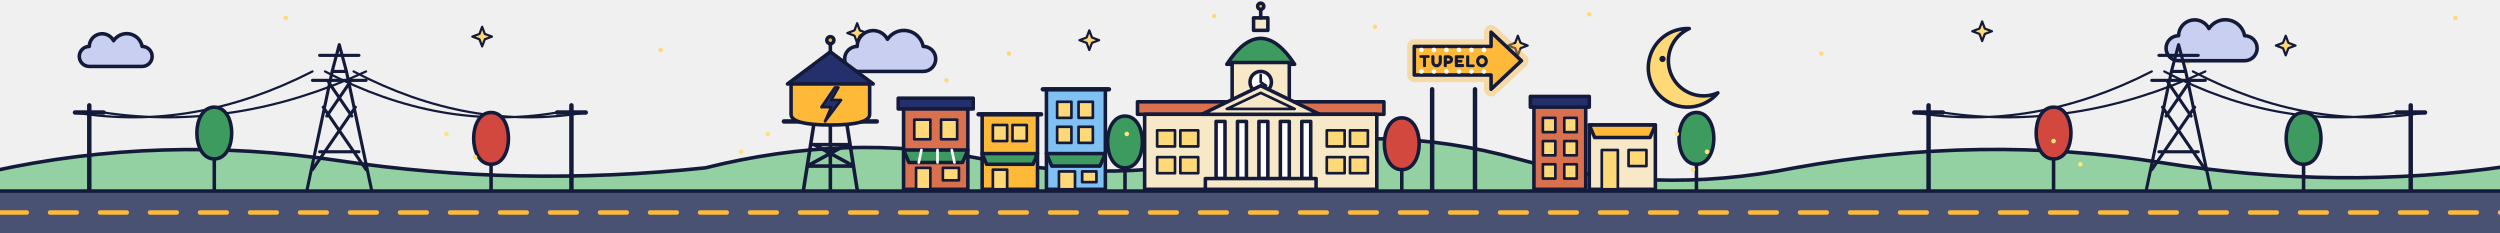
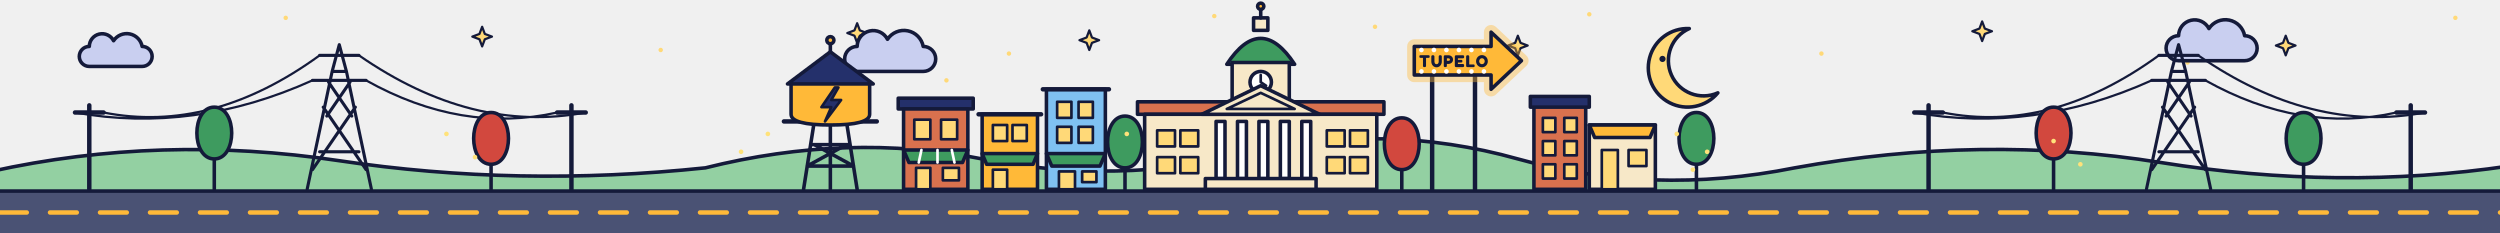
<svg xmlns="http://www.w3.org/2000/svg" viewBox="-800 0 2800 260" role="img" aria-label="Cartoon Tupelo, Mississippi skyline: the Lee County courthouse dome, a water tower, Main Street storefronts, the neon arrow sign, black gum trees and TVA power lines at night">
  <g stroke="#141A3A" stroke-width="4" stroke-linejoin="round" stroke-linecap="round">
    <path d="M1092 32A44 44 0 1 0 1124 104A36 36 0 0 1 1092 32Z" fill="#FFD978" />
    <circle cx="1062" cy="66" r="3.5" fill="#141A3A" stroke="none" />
    <g fill="#FFD978" stroke-width="2.5">
      <path d="M900 40l3 8 8 3-8 3-3 8-3-8-8-3 8-3z" />
      <path d="M420 34l3 8 8 3-8 3-3 8-3-8-8-3 8-3z" />
      <path d="M-260 30l3 8 8 3-8 3-3 8-3-8-8-3 8-3z" />
      <path d="M1420 24l3 8 8 3-8 3-3 8-3-8-8-3 8-3z" />
      <path d="M160 26l3 8 8 3-8 3-3 8-3-8-8-3 8-3z" />
      <path d="M1760 40l3 8 8 3-8 3-3 8-3-8-8-3 8-3z" />
    </g>
    <g fill="#FFD978" stroke="none">
      <circle cx="560" cy="18" r="2.5" />
      <circle cx="740" cy="30" r="2.5" />
      <circle cx="330" cy="60" r="2.5" />
      <circle cx="980" cy="16" r="2.5" />
      <circle cx="1240" cy="60" r="2.5" />
      <circle cx="-480" cy="20" r="2.5" />
      <circle cx="-60" cy="56" r="2.5" />
      <circle cx="1650" cy="70" r="2.5" />
      <circle cx="1950" cy="20" r="2.5" />
      <circle cx="260" cy="90" r="2.5" />
    </g>
    <path transform="translate(160 52) scale(1)" d="M0 0a18 18 0 0 1 34-8a22 22 0 0 1 40 8a14 14 0 0 1 0 28h-74a14 14 0 0 1 0-28z" fill="#C9CFF0" vector-effect="non-scaling-stroke" />
    <path transform="translate(1640 40) scale(1)" d="M0 0a18 18 0 0 1 34-8a22 22 0 0 1 40 8a14 14 0 0 1 0 28h-74a14 14 0 0 1 0-28z" fill="#C9CFF0" vector-effect="non-scaling-stroke" />
    <path transform="translate(-700 52) scale(0.8)" d="M0 0a18 18 0 0 1 34-8a22 22 0 0 1 40 8a14 14 0 0 1 0 28h-74a14 14 0 0 1 0-28z" fill="#C9CFF0" vector-effect="non-scaling-stroke" />
    <path d="M-810 192Q-620 150 -420 180T-10 188Q150 148 300 178T600 172T900 178T1210 188Q1420 150 1620 182T2010 186V216H-810Z" fill="#93D0A2" />
    <path d="M-456 212L-428 80H-412L-384 212M-428 80L-420 50L-412 80M-450 90H-390M-442 62H-398M-450 190L-402 120M-390 190L-438 120M-434 130L-408 92M-406 130L-432 92M-442 170H-398" fill="none" stroke-width="3.5" />
    <path d="M1604 212L1632 80H1648L1676 212M1632 80L1640 50L1648 80M1610 90H1670M1618 62H1662M1610 190L1658 120M1670 190L1622 120M1626 130L1652 92M1654 130L1628 92M1618 170H1662" fill="none" stroke-width="3.5" />
    <path d="M-700 212V118M-716 126H-684" fill="none" stroke-width="5" />
    <path d="M-160 212V118M-176 126H-144" fill="none" stroke-width="5" />
    <path d="M1360 212V118M1344 126H1376" fill="none" stroke-width="5" />
    <path d="M1900 212V118M1884 126H1916" fill="none" stroke-width="5" />
-     <path d="M-716 126Q-583.0 148 -450 80M-684 126Q-537.0 148 -390 80M-436 80Q-306.0 148 -176 126M-404 80Q-274.0 148 -144 126M1344 126Q1477.0 148 1610 80M1376 126Q1523.0 148 1670 80M1624 80Q1754.0 148 1884 126M1656 80Q1786.0 148 1916 126" fill="none" stroke-width="2.5" />
+     <path d="M-716 126Q-583 150 -450 90 M-684 126Q-563 150 -442 62 M-390 90Q-283 150 -176 126 M-398 62Q-271 150 -144 126 M1344 126Q1477 150 1610 90 M1376 126Q1497 150 1618 62 M1670 90Q1777 150 1884 126 M1662 62Q1789 150 1916 126" fill="none" stroke-width="2.5" />
    <path d="M-560 212v-32" fill="none" />
    <path d="M-560 120C-534 120 -534 178 -560 178C-586 178 -586 120 -560 120Z" fill="#3E9B5F" />
    <path d="M-250 212v-26" fill="none" />
    <path d="M-250 126C-224 126 -224 184 -250 184C-276 184 -276 126 -250 126Z" fill="#D2483E" />
    <path d="M1500 212v-32" fill="none" />
    <path d="M1500 120C1526 120 1526 178 1500 178C1474 178 1474 120 1500 120Z" fill="#D2483E" />
    <path d="M1780 212v-26" fill="none" />
    <path d="M1780 126C1806 126 1806 184 1780 184C1754 184 1754 126 1780 126Z" fill="#3E9B5F" />
    <path d="M100 212l12-76M160 212l-12-76M130 140v72M104 186h52M108 162h44M104 186l44-24M156 186l-44-24" fill="none" />
    <path d="M78 136h104" fill="none" stroke-width="5" />
    <path d="M86 92H174V128Q174 140 130 140Q86 140 86 128Z" fill="#FFB938" />
    <path d="M82 94L130 58L178 94Z" fill="#24306B" />
    <path d="M130 58v-10" fill="none" />
    <circle cx="130" cy="45" r="4" fill="#FFB938" />
    <path d="M135 98L120 120H131L124 136L142 112H131L139 98Z" fill="#24306B" stroke-width="3" />
    <rect x="206" y="110" width="84" height="12" fill="#24306B" />
    <rect x="212" y="122" width="72" height="90" fill="#D9714E" />
    <rect x="300" y="128" width="62" height="84" fill="#FFB938" />
    <path d="M296 128h70" fill="none" stroke-width="5" />
    <rect x="372" y="100" width="66" height="112" fill="#7FC1F2" />
    <path d="M368 100h74" fill="none" stroke-width="5" />
    <g fill="#FFD978" stroke-width="3">
      <rect x="224" y="134" width="18" height="22" />
      <rect x="254" y="134" width="18" height="22" />
      <rect x="312" y="140" width="16" height="18" />
      <rect x="334" y="140" width="16" height="18" />
      <rect x="384" y="114" width="16" height="18" />
      <rect x="408" y="114" width="16" height="18" />
      <rect x="384" y="142" width="16" height="18" />
      <rect x="408" y="142" width="16" height="18" />
    </g>
    <path d="M212 168h72l-6 14h-60zM300 172h62l-5 12h-52zM372 172h66l-6 14h-54z" fill="#3E9B5F" />
    <path d="M232 168l-3 14M250 168v14M266 168l3 14" fill="none" stroke="#FFFFFF" stroke-width="3" />
    <g fill="#FFD978" stroke-width="3">
      <rect x="226" y="188" width="16" height="24" />
      <rect x="256" y="188" width="18" height="14" />
      <rect x="312" y="190" width="16" height="22" />
      <rect x="386" y="192" width="18" height="20" />
      <rect x="412" y="192" width="16" height="12" />
    </g>
    <rect x="918" y="118" width="58" height="94" fill="#D9714E" />
    <rect x="980" y="140" width="74" height="72" fill="#F7E8C8" />
    <rect x="914" y="108" width="66" height="12" fill="#24306B" />
    <path d="M980 140h74l-6 14h-62z" fill="#FFB938" />
    <g fill="#FFD978" stroke-width="3">
      <rect x="928" y="132" width="14" height="16" />
      <rect x="952" y="132" width="14" height="16" />
      <rect x="928" y="158" width="14" height="16" />
      <rect x="952" y="158" width="14" height="16" />
      <rect x="928" y="184" width="14" height="16" />
      <rect x="952" y="184" width="14" height="16" />
      <rect x="994" y="168" width="18" height="44" />
      <rect x="1024" y="168" width="20" height="18" />
    </g>
    <path d="M460 212v-22" fill="none" />
    <path d="M460 130C486 130 486 188 460 188C434 188 434 130 460 130Z" fill="#3E9B5F" />
    <path d="M574 72Q612 14 650 72Z" fill="#3E9B5F" />
    <rect x="604" y="20" width="16" height="14" fill="#F7E8C8" />
    <path d="M612 20v-12" fill="none" />
    <circle cx="612" cy="7" r="3.5" fill="#FFB938" />
    <rect x="580" y="70" width="64" height="44" fill="#F7E8C8" />
    <circle cx="612" cy="92" r="12" fill="#FFFFFF" />
    <path d="M612 92v-8M612 92l6 4" fill="none" stroke-width="3" />
    <rect x="474" y="114" width="276" height="14" fill="#D9714E" />
    <rect x="482" y="128" width="260" height="84" fill="#F7E8C8" />
    <path d="M546 128L612 96L678 128Z" fill="#F7E8C8" />
    <path d="M574 122L612 104L650 122Z" fill="none" stroke-width="3" />
    <rect x="562" y="136" width="10" height="64" fill="#FFFFFF" />
    <rect x="586" y="136" width="10" height="64" fill="#FFFFFF" />
    <rect x="610" y="136" width="10" height="64" fill="#FFFFFF" />
    <rect x="634" y="136" width="10" height="64" fill="#FFFFFF" />
    <rect x="658" y="136" width="10" height="64" fill="#FFFFFF" />
    <rect x="550" y="200" width="124" height="12" fill="#F7E8C8" />
    <g fill="#FFD978" stroke-width="3">
      <rect x="496" y="146" width="20" height="18" />
      <rect x="522" y="146" width="20" height="18" />
      <rect x="496" y="176" width="20" height="18" />
      <rect x="522" y="176" width="20" height="18" />
      <rect x="686" y="146" width="20" height="18" />
      <rect x="712" y="146" width="20" height="18" />
      <rect x="686" y="176" width="20" height="18" />
      <rect x="712" y="176" width="20" height="18" />
    </g>
    <path d="M770 212v-20" fill="none" />
    <path d="M770 132C796 132 796 190 770 190C744 190 744 132 770 132Z" fill="#D2483E" />
-     <path d="M804 212V100M852 212V100" fill="none" stroke-width="5" />
+     <path d="M804 212V84M852 212V84" fill="none" stroke-width="5" />
    <path d="M784 52h86v-16l34 32-34 32v-16h-86z" fill="none" stroke="#FFB938" stroke-width="16" opacity="0.4" />
    <path d="M784 52h86v-16l34 32-34 32v-16h-86z" fill="#FFB938" />
    <path d="M799.8 61.85Q800.16 61.85 800.49 61.91Q800.81 61.97 801.03 62.27Q801.25 62.57 801.25 63.31Q801.25 64.04 801.03 64.35Q800.81 64.66 800.48 64.72Q800.14 64.78 799.78 64.78H797.16V73.48Q797.16 73.9 797.09 74.29Q797.01 74.68 796.66 74.92Q796.31 75.17 795.43 75.17Q794.6 75.17 794.24 74.91Q793.87 74.66 793.81 74.27Q793.74 73.88 793.74 73.46V64.78H791.1Q790.76 64.78 790.43 64.71Q790.09 64.64 789.88 64.34Q789.66 64.04 789.66 63.3Q789.66 62.57 789.88 62.27Q790.09 61.97 790.44 61.91Q790.78 61.85 791.12 61.85ZM808.92 75.38Q807.47 75.38 806.38 74.8Q805.29 74.22 804.55 73.27Q803.8 72.32 803.43 71.18Q803.06 70.04 803.06 68.92V63.6Q803.06 63.16 803.14 62.76Q803.22 62.37 803.58 62.11Q803.94 61.85 804.81 61.85Q805.69 61.85 806.05 62.11Q806.41 62.37 806.48 62.76Q806.56 63.16 806.56 63.62V68.92Q806.56 69.55 806.77 70.23Q806.98 70.92 807.5 71.4Q808.02 71.88 808.97 71.88Q809.69 71.88 810.23 71.51Q810.76 71.14 811.05 70.47Q811.35 69.79 811.35 68.9V63.51Q811.35 63.09 811.43 62.72Q811.52 62.35 811.88 62.1Q812.24 61.85 813.1 61.85Q813.97 61.85 814.32 62.12Q814.67 62.38 814.75 62.78Q814.82 63.18 814.82 63.62V68.96Q814.82 70.1 814.44 71.23Q814.06 72.36 813.31 73.3Q812.56 74.24 811.46 74.81Q810.36 75.38 808.92 75.38ZM818.75 75.15Q817.9 75.15 817.53 74.9Q817.17 74.64 817.1 74.23Q817.02 73.82 817.02 73.4V63.6Q817.02 63.18 817.1 62.78Q817.17 62.38 817.53 62.13Q817.9 61.87 818.77 61.87H822.55Q823.27 61.87 824.11 62.17Q824.94 62.46 825.69 63.07Q826.45 63.68 826.92 64.59Q827.4 65.5 827.4 66.75Q827.4 67.99 826.92 68.9Q826.45 69.81 825.69 70.41Q824.94 71.01 824.11 71.3Q823.27 71.6 822.53 71.6H820.5V73.42Q820.5 73.84 820.42 74.24Q820.35 74.64 819.99 74.9Q819.62 75.15 818.75 75.15ZM820.5 68.12H822.55Q822.8 68.12 823.12 68Q823.44 67.88 823.69 67.57Q823.94 67.27 823.94 66.73Q823.94 66.34 823.75 66.02Q823.56 65.71 823.24 65.53Q822.93 65.35 822.53 65.35H820.5ZM831.11 75.17Q830.26 75.17 829.9 74.91Q829.54 74.66 829.46 74.25Q829.38 73.84 829.38 73.42V63.6Q829.38 62.61 829.77 62.24Q830.16 61.87 831.17 61.87H838.12Q838.56 61.87 838.95 61.95Q839.34 62.02 839.6 62.38Q839.85 62.75 839.85 63.62Q839.85 64.47 839.6 64.84Q839.34 65.2 838.94 65.27Q838.54 65.35 838.1 65.35H832.86V67.04H836.38Q836.81 67.04 837.15 67.11Q837.5 67.17 837.71 67.48Q837.91 67.78 837.91 68.54Q837.91 69.26 837.71 69.58Q837.5 69.89 837.14 69.95Q836.77 70 836.34 70H832.86V71.69H838.12Q838.56 71.69 838.95 71.77Q839.34 71.85 839.6 72.21Q839.85 72.57 839.85 73.44Q839.85 74.3 839.6 74.66Q839.34 75.02 838.94 75.09Q838.54 75.17 838.1 75.17ZM843.8 75.17Q842.94 75.17 842.58 74.91Q842.22 74.66 842.14 74.25Q842.07 73.84 842.07 73.42V63.6Q842.07 63.18 842.14 62.78Q842.22 62.38 842.58 62.13Q842.94 61.87 843.82 61.87Q844.69 61.87 845.04 62.13Q845.39 62.38 845.47 62.78Q845.55 63.18 845.55 63.62V72.21H850.18Q850.54 72.21 850.88 72.26Q851.21 72.32 851.43 72.63Q851.64 72.95 851.64 73.69Q851.64 74.41 851.42 74.72Q851.19 75.04 850.86 75.1Q850.52 75.17 850.16 75.17ZM859.86 75.38Q858.48 75.38 857.27 74.86Q856.06 74.33 855.15 73.4Q854.24 72.47 853.72 71.25Q853.2 70.02 853.2 68.64Q853.2 67.19 853.7 65.94Q854.2 64.68 855.1 63.73Q855.99 62.78 857.18 62.25Q858.36 61.72 859.71 61.72Q861.1 61.72 862.31 62.24Q863.51 62.76 864.42 63.7Q865.34 64.63 865.85 65.87Q866.36 67.11 866.36 68.56Q866.36 69.97 865.86 71.2Q865.36 72.44 864.45 73.38Q863.55 74.32 862.38 74.85Q861.21 75.38 859.86 75.38ZM859.77 71.9Q860.42 71.9 860.99 71.65Q861.56 71.39 861.98 70.94Q862.41 70.5 862.65 69.88Q862.89 69.26 862.89 68.56Q862.89 67.86 862.64 67.25Q862.39 66.64 861.96 66.17Q861.54 65.71 860.98 65.45Q860.42 65.2 859.79 65.2Q859.14 65.2 858.58 65.45Q858.02 65.71 857.59 66.17Q857.17 66.64 856.92 67.25Q856.67 67.86 856.67 68.56Q856.67 69.24 856.92 69.85Q857.17 70.46 857.59 70.92Q858.02 71.39 858.58 71.65Q859.14 71.9 859.77 71.9Z" fill="#141A3A" stroke="none" />
    <g fill="#FFFFFF" stroke="none" opacity="1">
      <circle cx="792" cy="56" r="2.6" />
      <circle cx="806" cy="56" r="2.6" />
      <circle cx="820" cy="56" r="2.6" />
      <circle cx="834" cy="56" r="2.6" />
      <circle cx="848" cy="56" r="2.6" />
      <circle cx="862" cy="56" r="2.6" />
      <circle cx="792" cy="80" r="2.6" />
      <circle cx="806" cy="80" r="2.6" />
      <circle cx="820" cy="80" r="2.6" />
      <circle cx="834" cy="80" r="2.6" />
      <circle cx="848" cy="80" r="2.6" />
      <circle cx="862" cy="80" r="2.6" />
    </g>
    <path d="M1100 212v-26" fill="none" />
    <path d="M1100 126C1126 126 1126 184 1100 184C1074 184 1074 126 1100 126Z" fill="#3E9B5F" />
    <g fill="#FFE27A" stroke="none">
      <circle cx="1078" cy="150" r="2.6" />
      <circle cx="1112" cy="170" r="2.6" />
      <circle cx="1096" cy="190" r="2.6" />
      <circle cx="462" cy="150" r="2.6" />
      <circle cx="-300" cy="150" r="2.6" />
      <circle cx="-268" cy="176" r="2.6" />
      <circle cx="1500" cy="158" r="2.6" />
      <circle cx="1530" cy="184" r="2.6" />
      <circle cx="30" cy="170" r="2.6" />
      <circle cx="60" cy="150" r="2.6" />
    </g>
    <path d="M-810 214H2010V264H-810Z" fill="#4A5274" />
    <path d="M-800 238H2000" fill="none" stroke="#FFB938" stroke-width="5" stroke-dasharray="30 26" />
  </g>
</svg>
